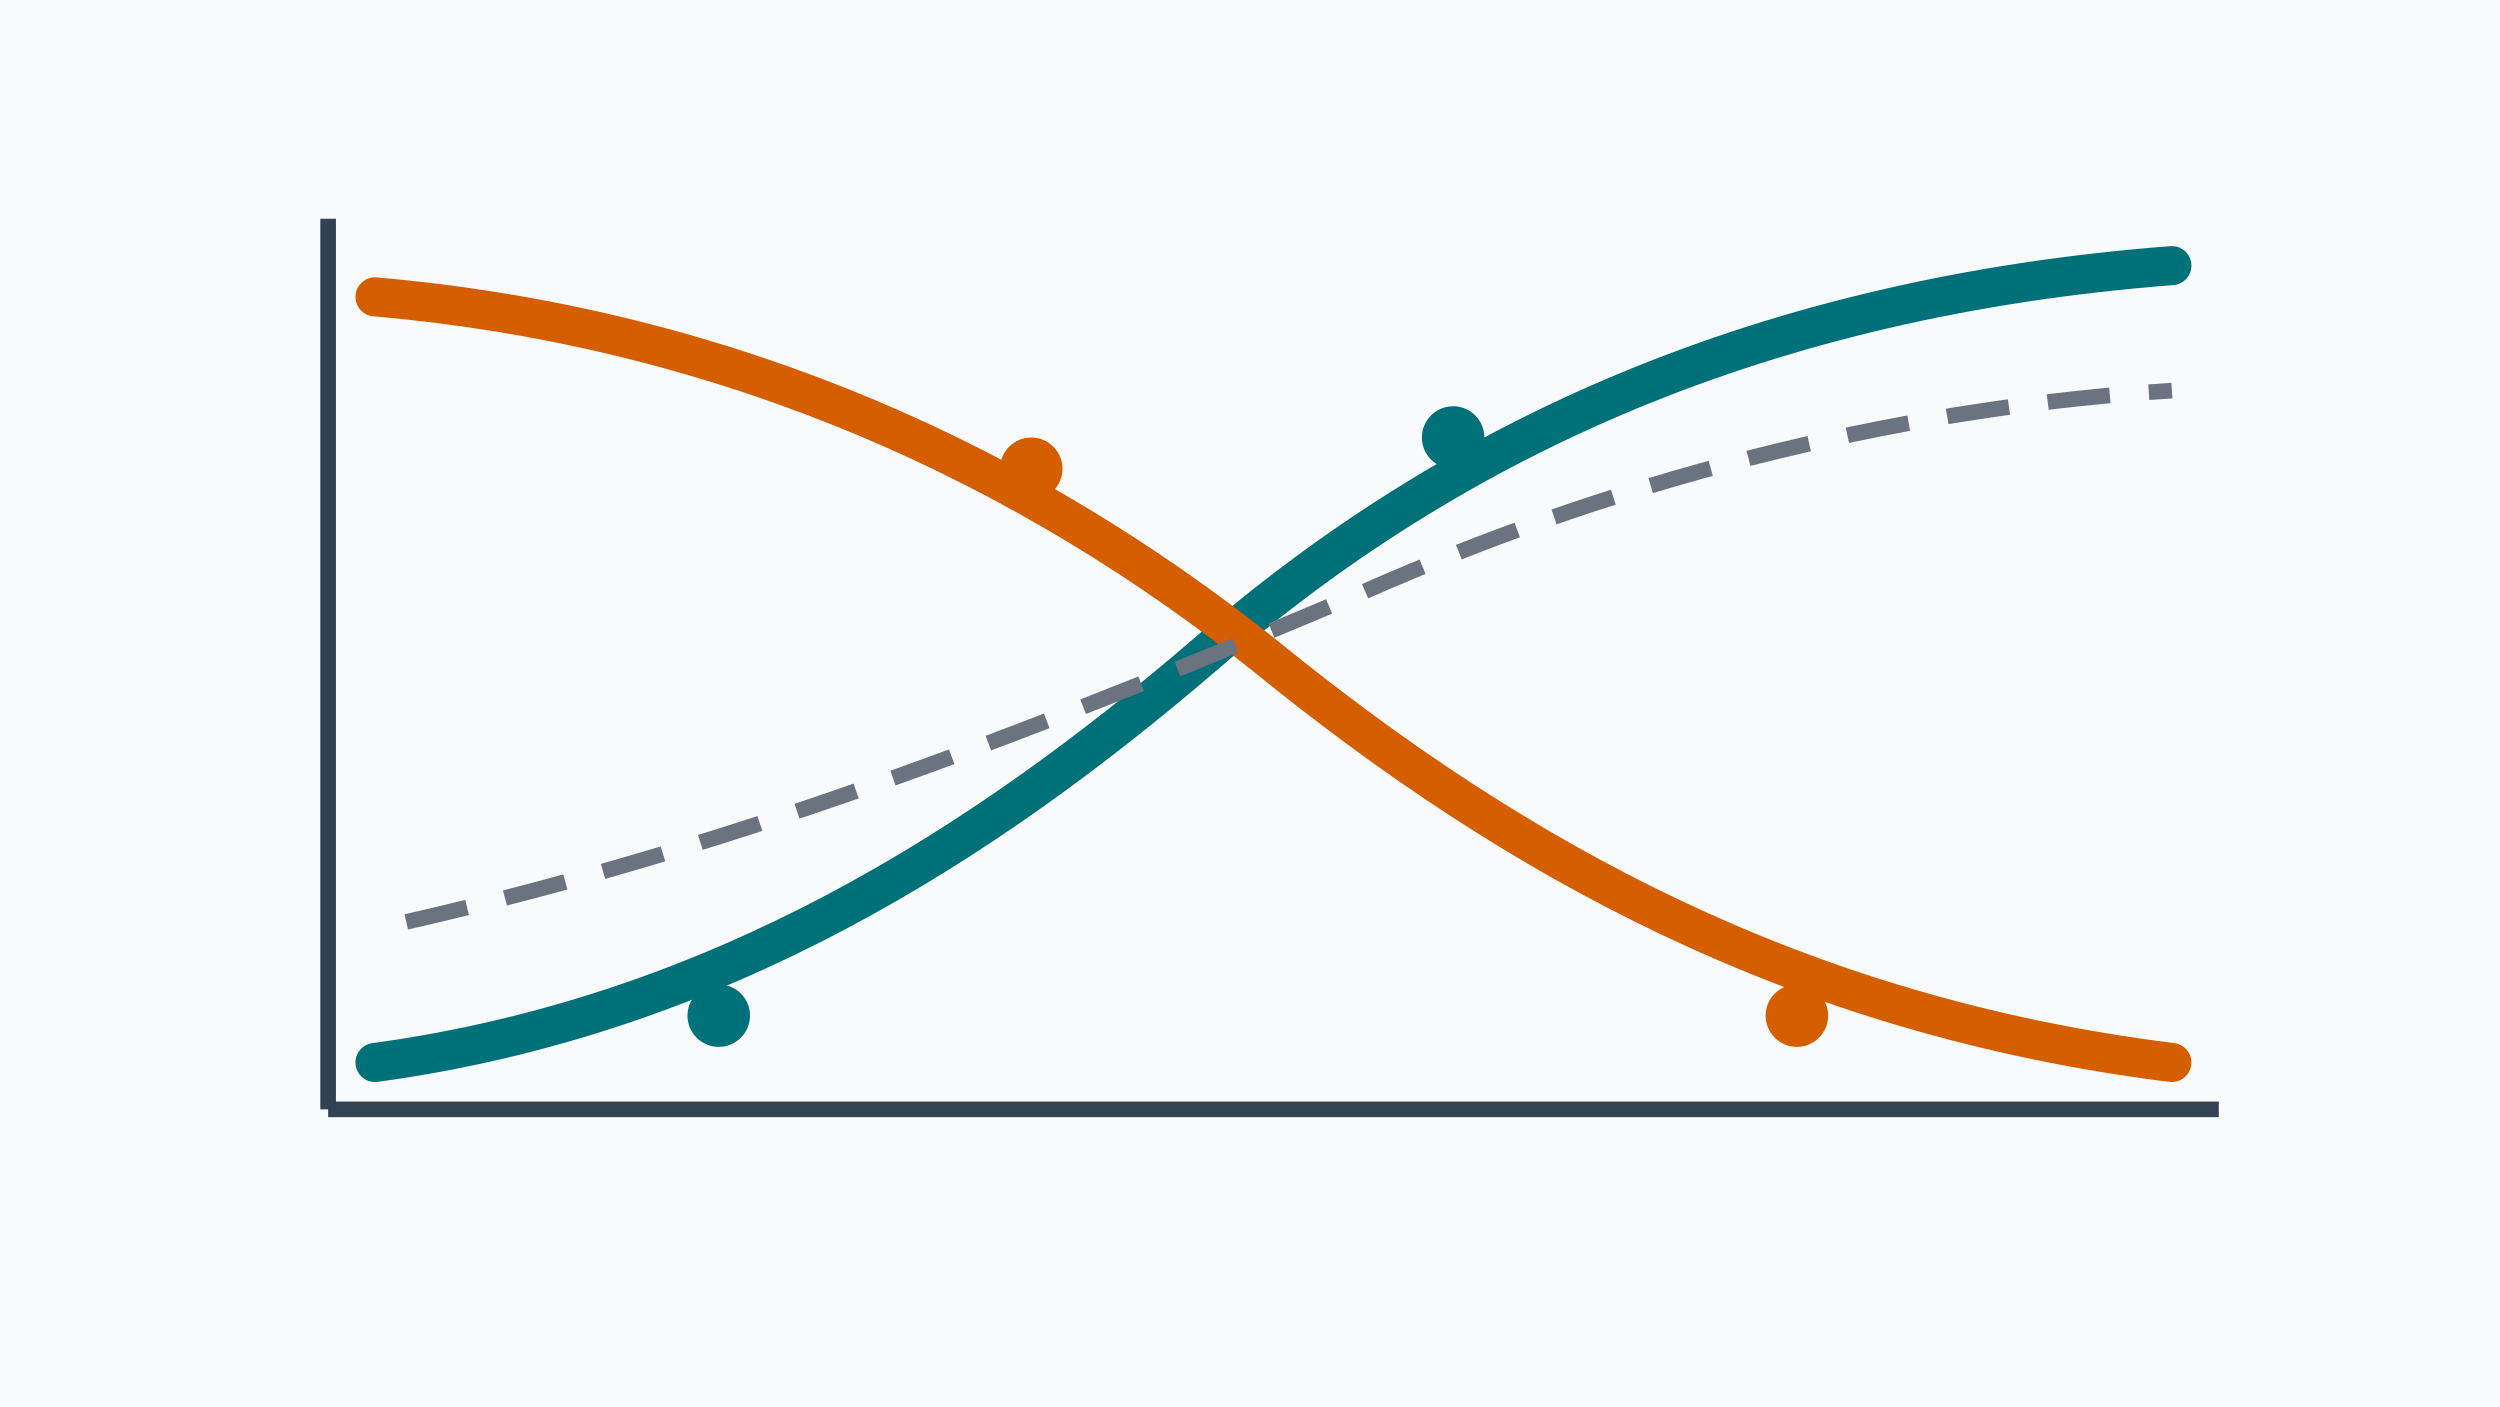
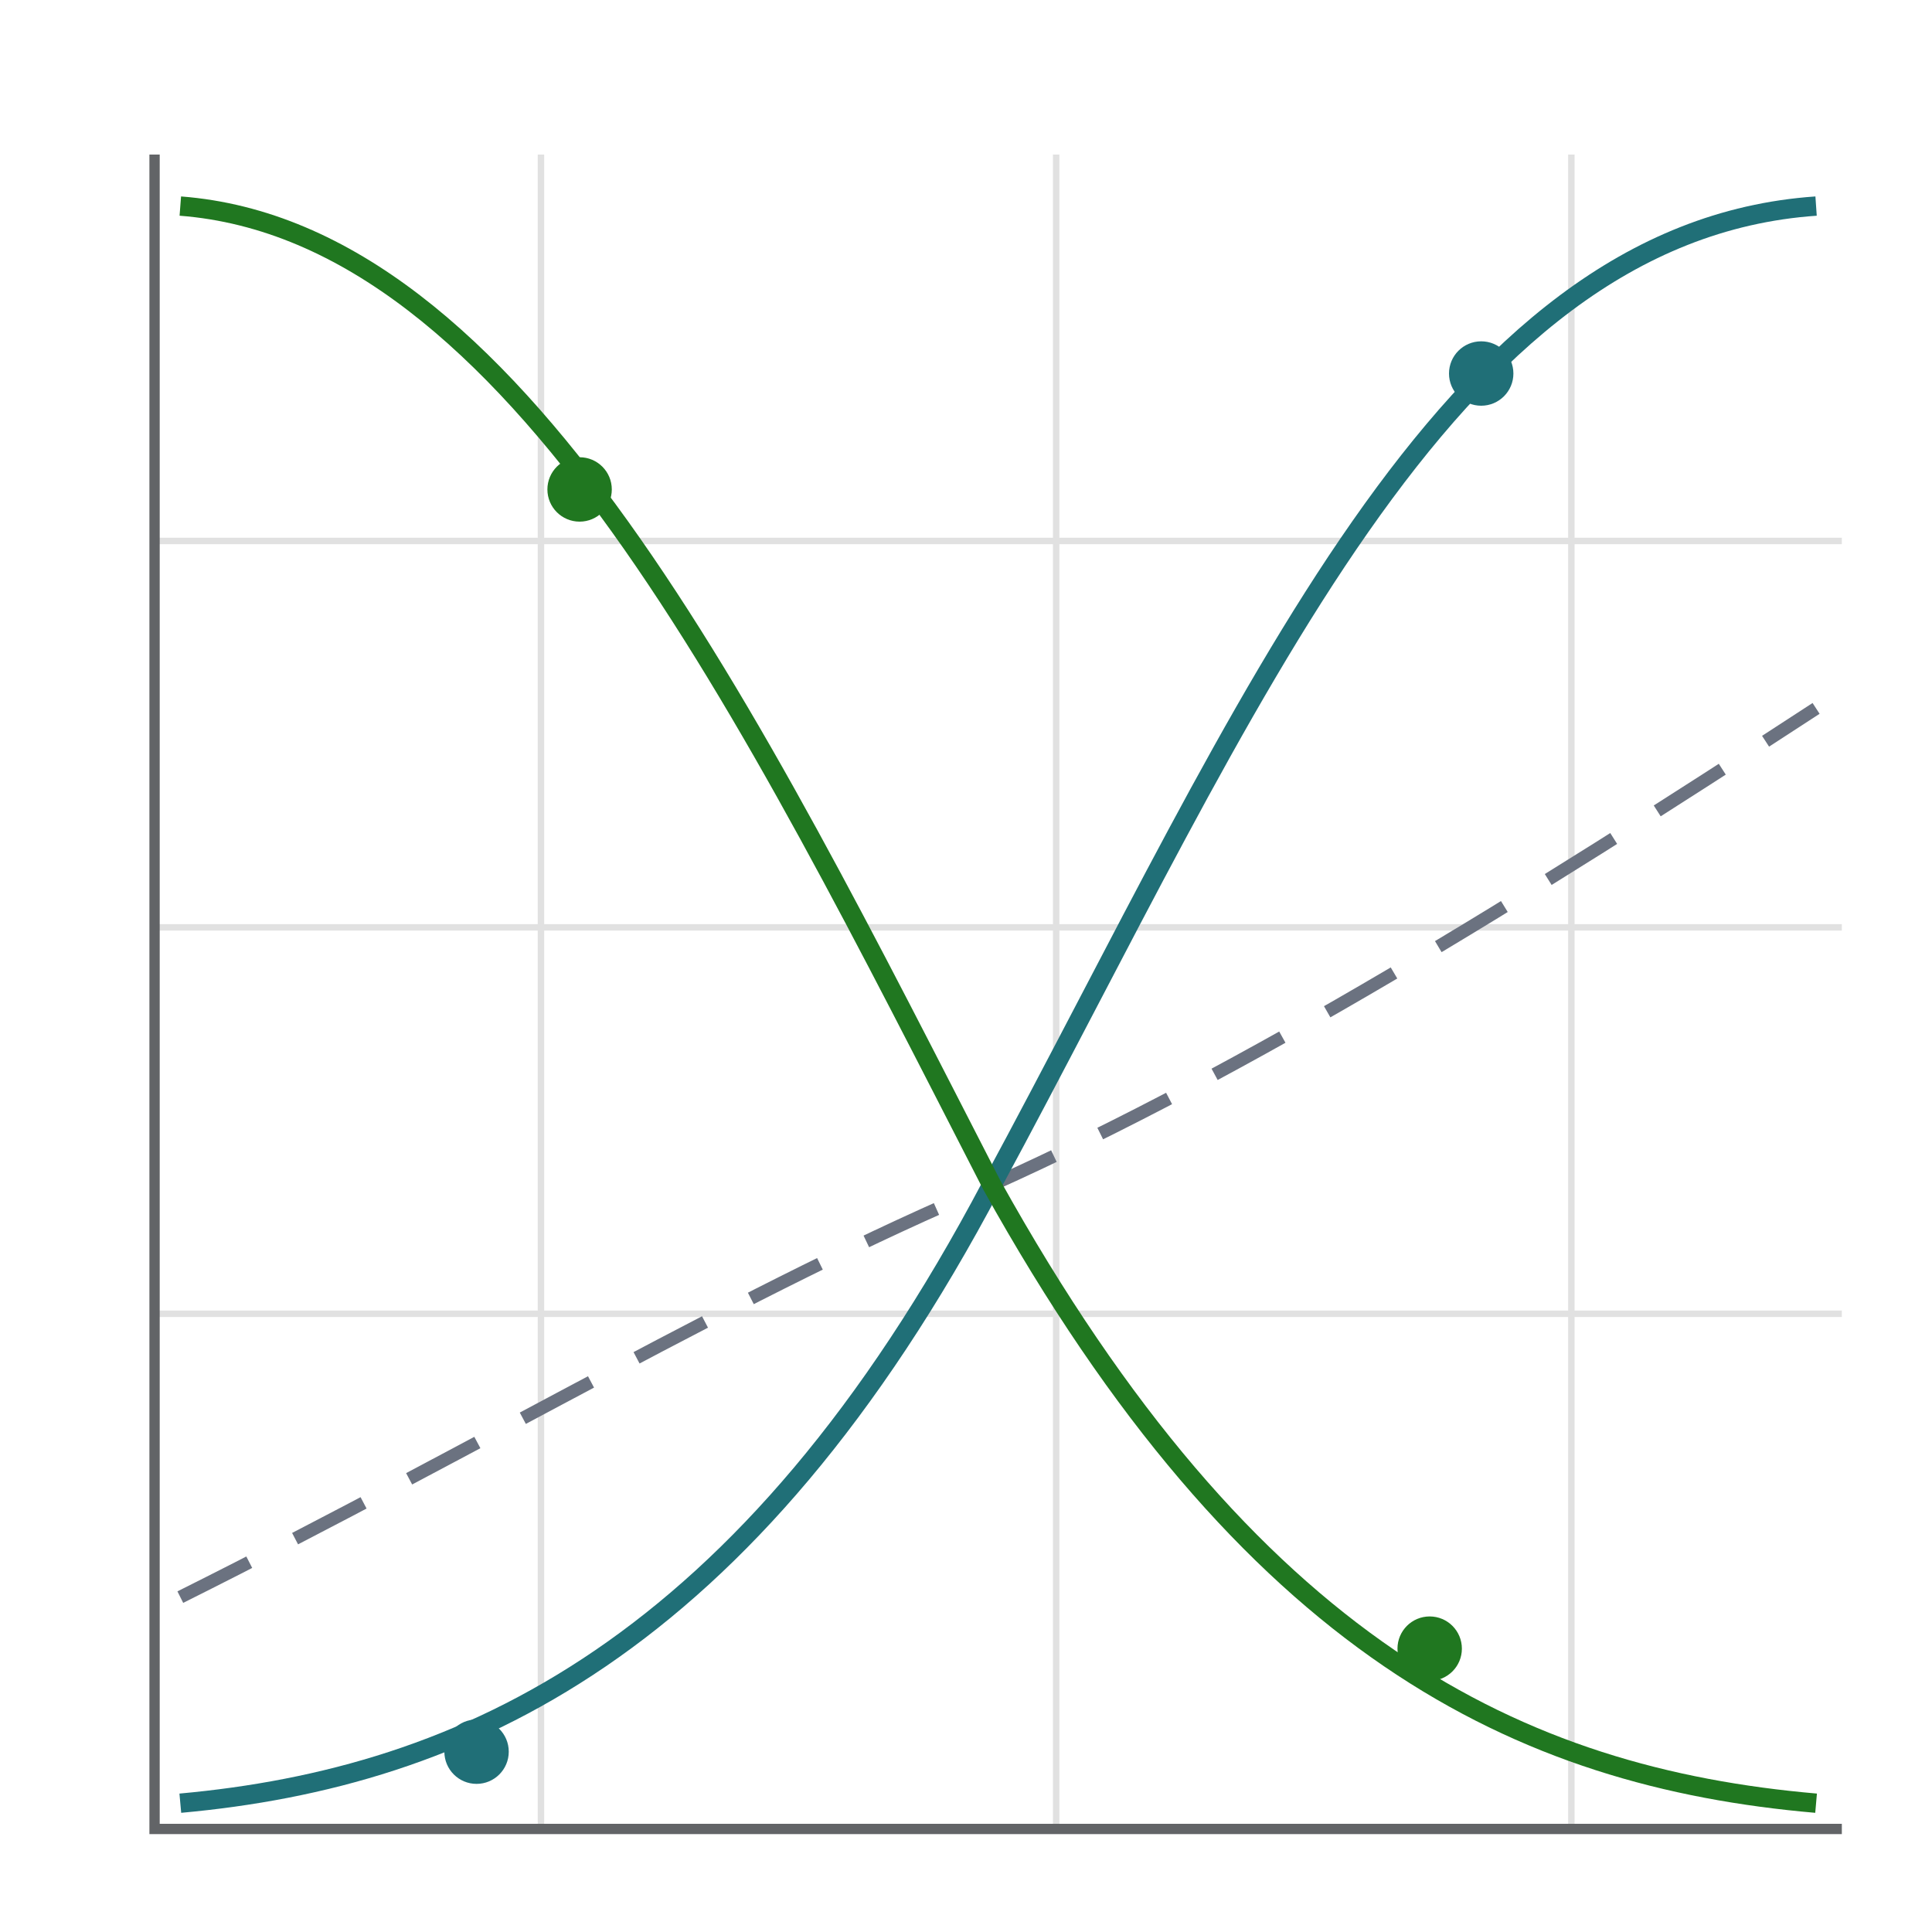
- <svg xmlns="http://www.w3.org/2000/svg" viewBox="0 0 320 180">
-   <rect width="320" height="180" fill="#f8fafc" />
-   <line x1="42" y1="142" x2="284" y2="142" stroke="#334155" stroke-width="2" />
-   <line x1="42" y1="142" x2="42" y2="28" stroke="#334155" stroke-width="2" />
-   <path d="M48 136 C92 130 126 108 154 84 C186 56 226 38 278 34" fill="none" stroke="#007079" stroke-width="5" stroke-linecap="round" />
-   <path d="M48 38 C94 42 132 60 162 84 C194 110 230 130 278 136" fill="none" stroke="#d55e00" stroke-width="5" stroke-linecap="round" />
-   <path d="M52 118 C96 108 136 92 174 76 C210 60 246 52 278 50" fill="none" stroke="#6b7280" stroke-width="2" stroke-dasharray="8 5" />
-   <circle cx="92" cy="130" r="4" fill="#007079" />
-   <circle cx="186" cy="56" r="4" fill="#007079" />
-   <circle cx="132" cy="60" r="4" fill="#d55e00" />
-   <circle cx="230" cy="130" r="4" fill="#d55e00" />
+ <svg xmlns="http://www.w3.org/2000/svg" viewBox="0 0 150 150">
+   <line x1="12" y1="42" x2="143" y2="42" stroke="#e1e1e1" stroke-width="0.5" />
+   <line x1="12" y1="72" x2="143" y2="72" stroke="#e1e1e1" stroke-width="0.5" />
+   <line x1="12" y1="102" x2="143" y2="102" stroke="#e1e1e1" stroke-width="0.5" />
+   <line x1="42" y1="12" x2="42" y2="142" stroke="#e1e1e1" stroke-width="0.5" />
+   <line x1="82" y1="12" x2="82" y2="142" stroke="#e1e1e1" stroke-width="0.5" />
+   <line x1="122" y1="12" x2="122" y2="142" stroke="#e1e1e1" stroke-width="0.5" />
+   <polyline points="12,12 12,142 143,142" fill="none" stroke="#626467" stroke-width="0.8" />
+   <path fill="none" stroke="#6b7280" stroke-width="1" stroke-dasharray="6 4" d="M14,124 C38,112 58,100 77,92 C97,83 118,70 141,55" />
+   <path fill="none" stroke="#206f77" stroke-width="1.5" d="M14,140 C36,138 58,128 77,92 C97,55 112,18 141,16" />
+   <path fill="none" stroke="#207720" stroke-width="1.5" d="M14,16 C40,18 58,55 77,92 C97,128 118,138 141,140" />
+   <circle cx="37" cy="136" r="2.5" fill="#206f77" />
+   <circle cx="115" cy="29" r="2.5" fill="#206f77" />
+   <circle cx="45" cy="38" r="2.5" fill="#207720" />
+   <circle cx="111" cy="128" r="2.5" fill="#207720" />
</svg>
